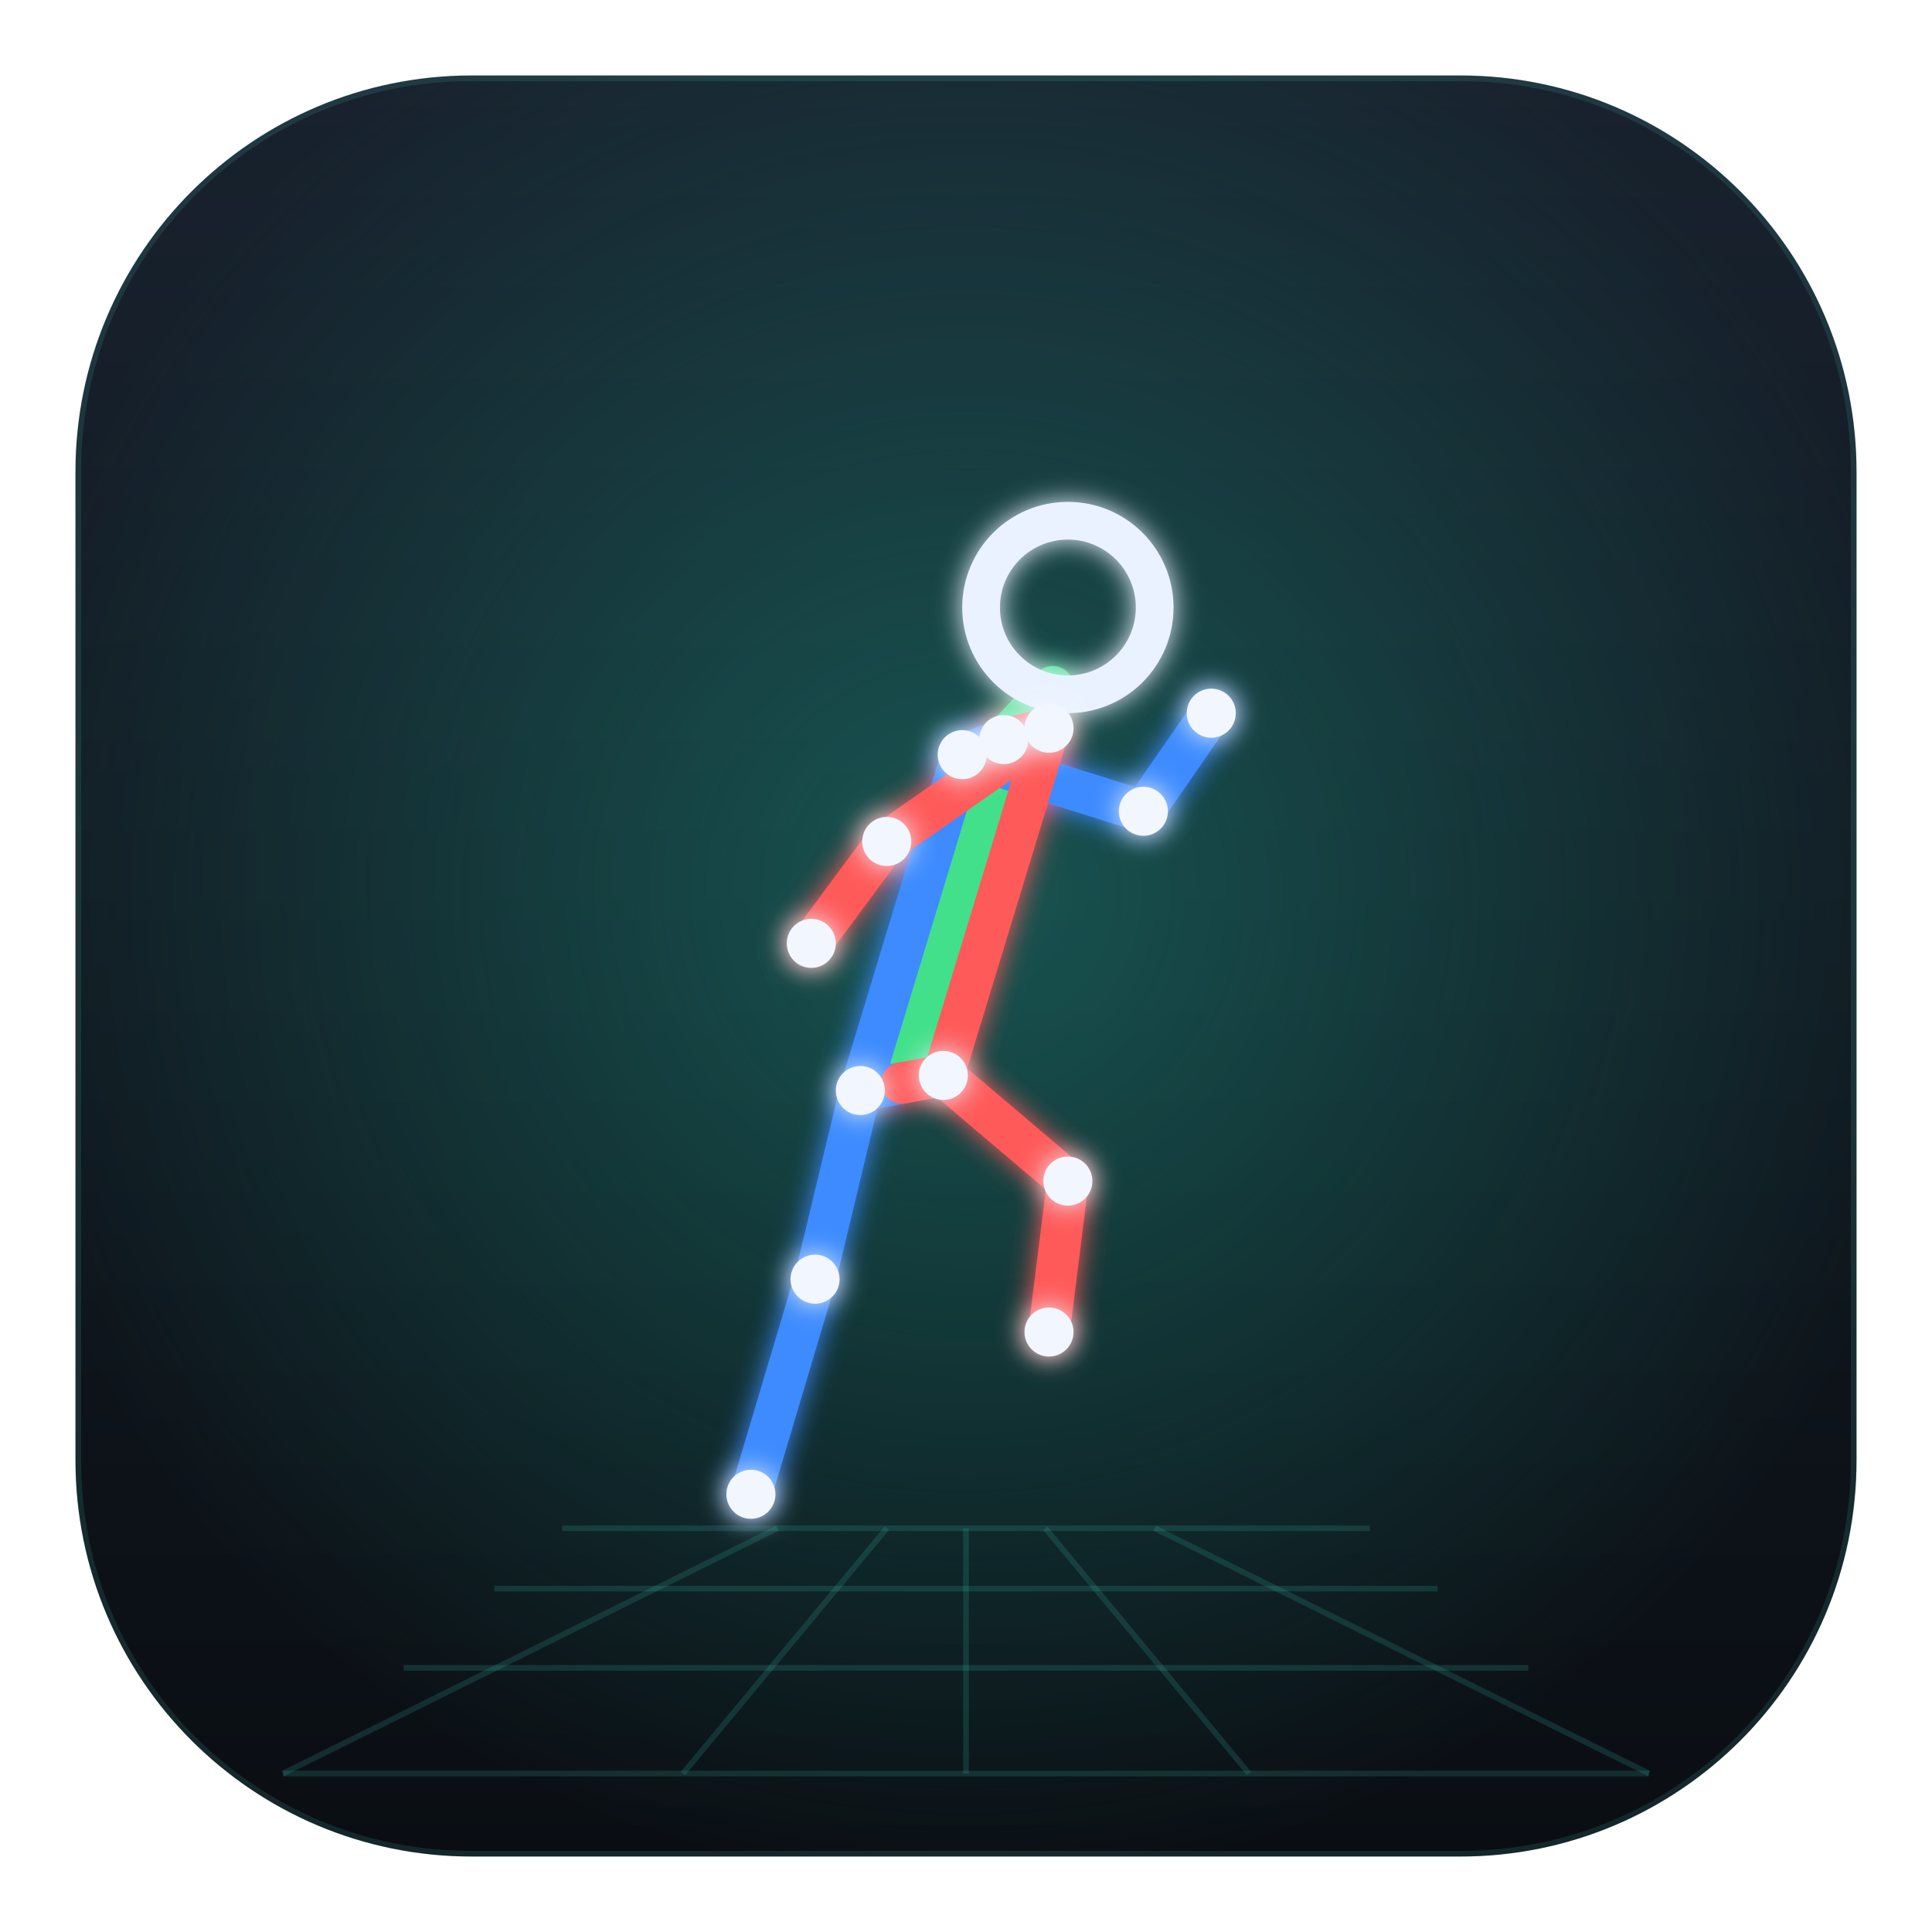
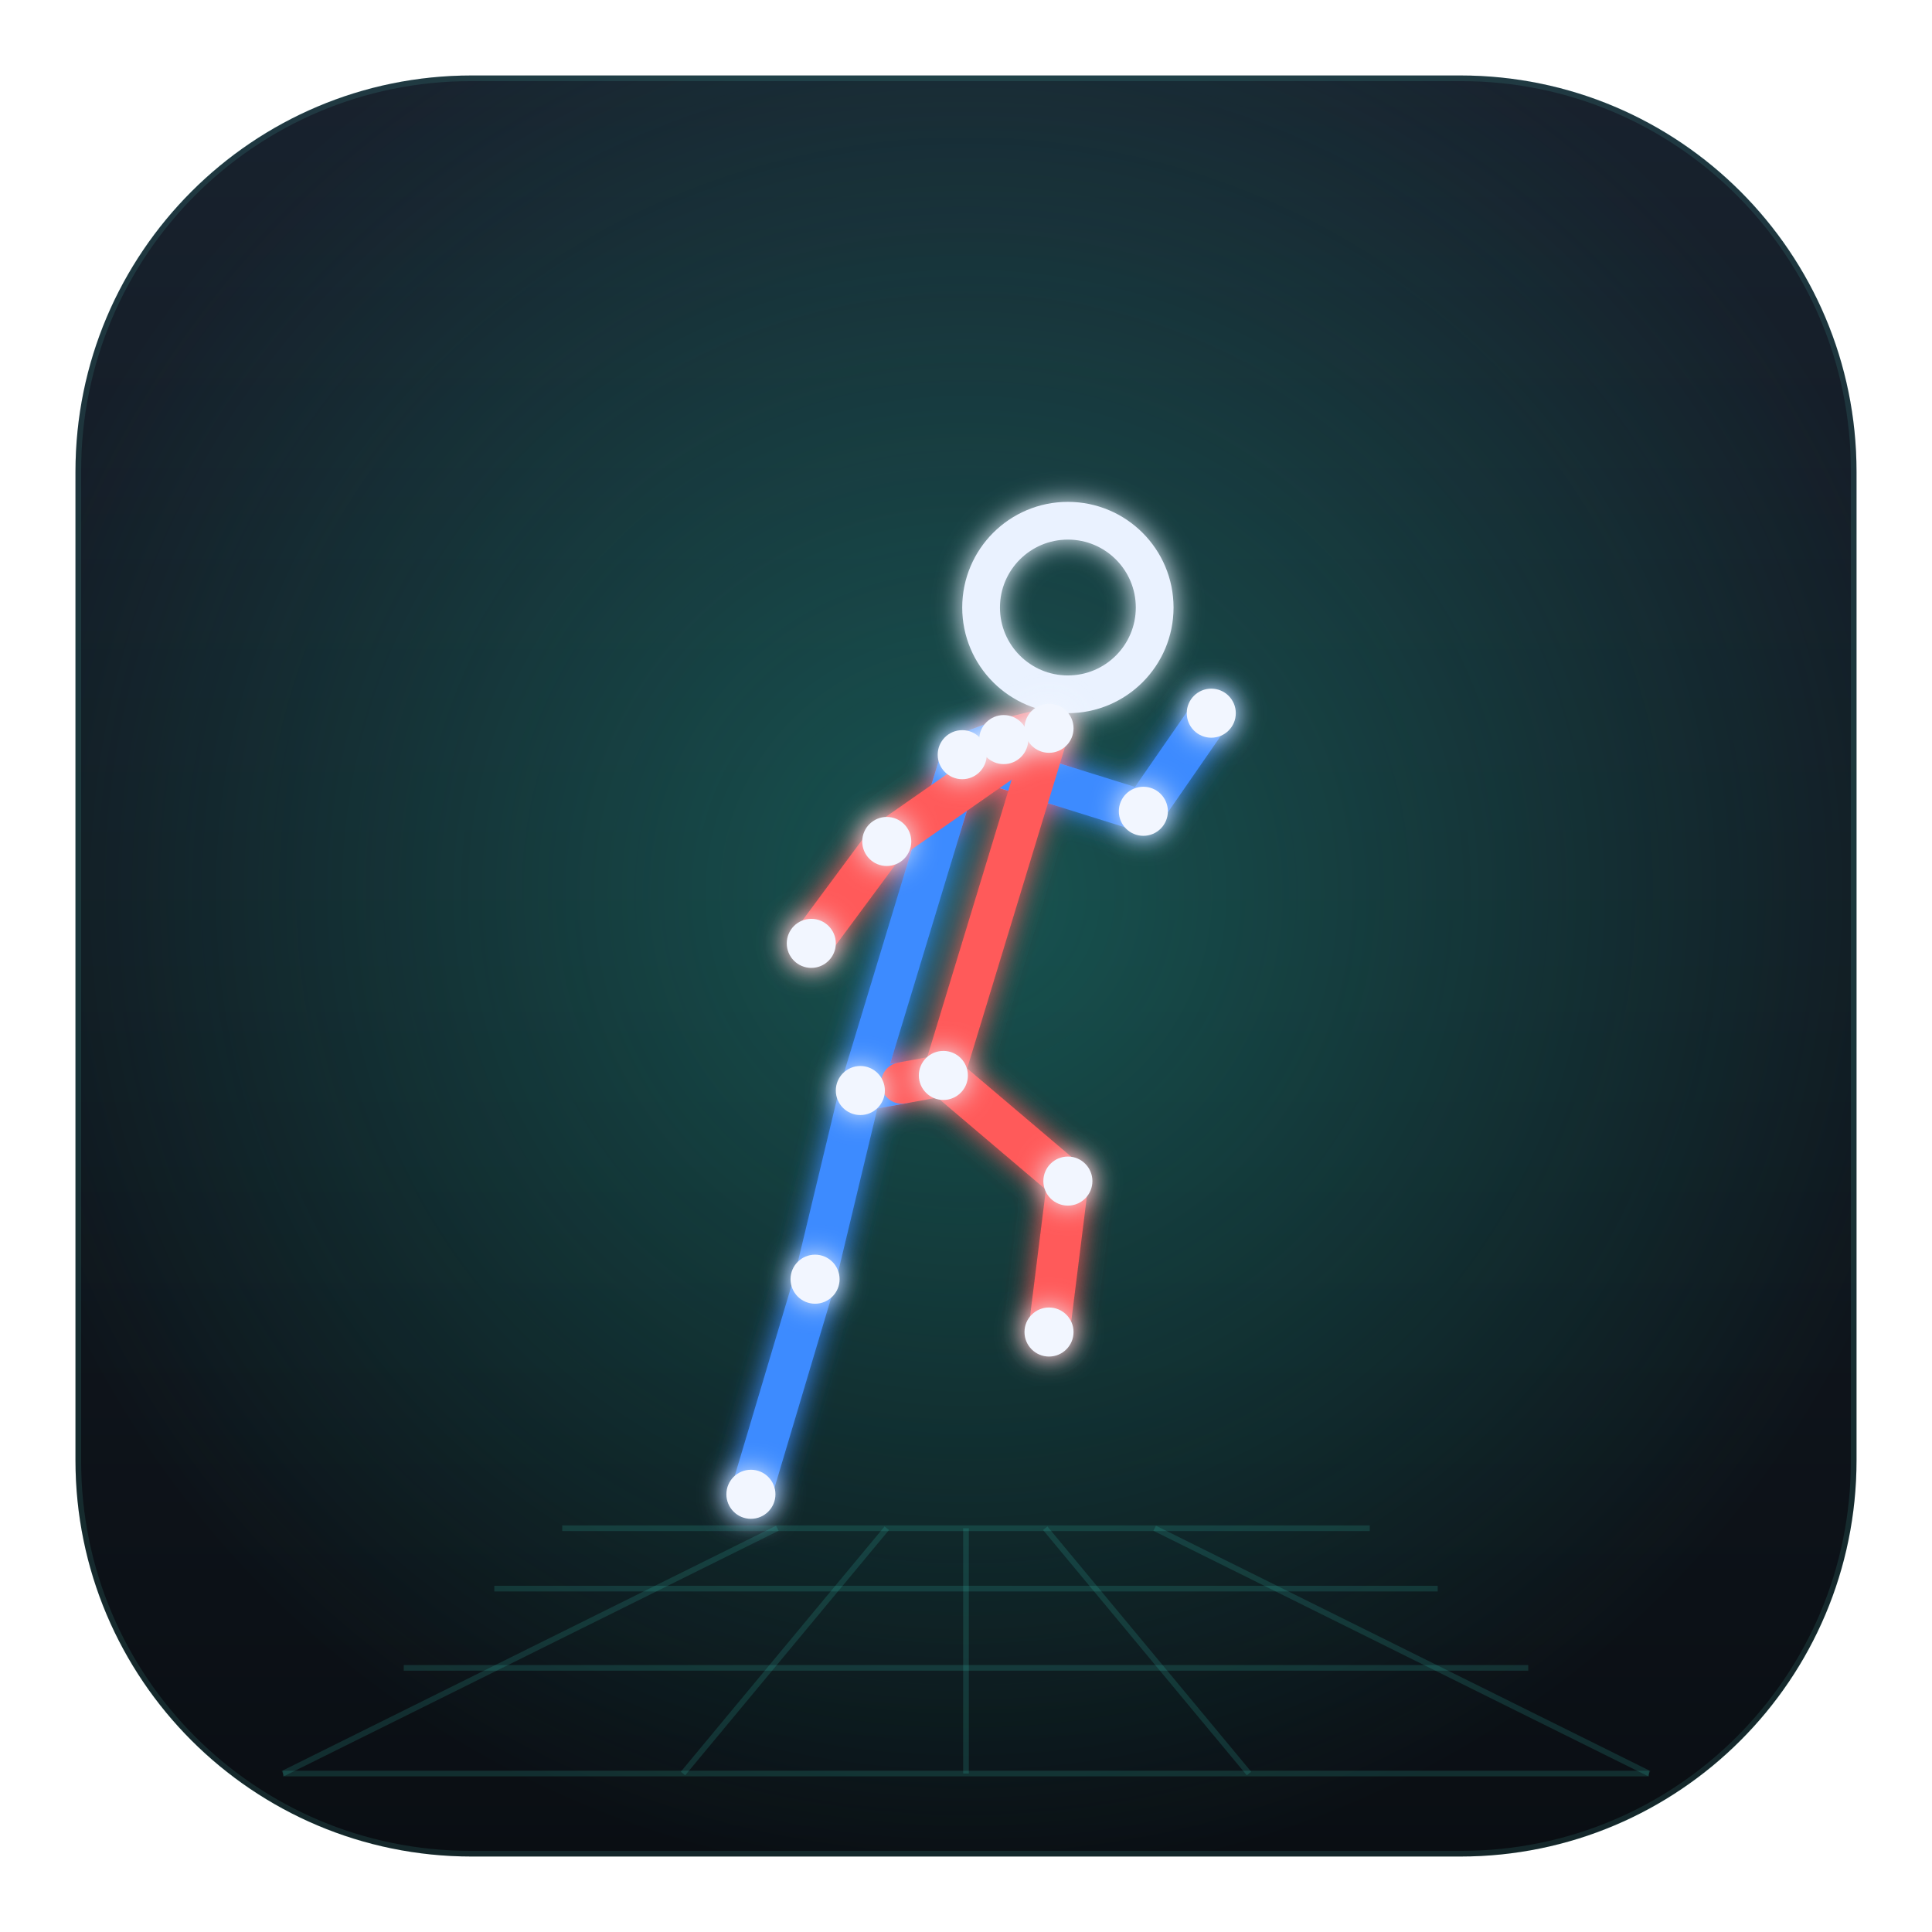
<svg xmlns="http://www.w3.org/2000/svg" width="1024" height="1024" viewBox="0 0 1024 1024">
  <defs>
    <linearGradient id="bg" x1="0" y1="0" x2="0" y2="1">
      <stop offset="0" stop-color="#18222e" />
      <stop offset="1" stop-color="#0a0e13" />
    </linearGradient>
    <radialGradient id="spot" cx="0.5" cy="0.46" r="0.55">
      <stop offset="0" stop-color="#1f9e8c" stop-opacity="0.45" />
      <stop offset="1" stop-color="#1f9e8c" stop-opacity="0" />
    </radialGradient>
    <filter id="glow" x="-30%" y="-30%" width="160%" height="160%">
      <feGaussianBlur stdDeviation="7" result="b" />
      <feMerge>
        <feMergeNode in="b" />
        <feMergeNode in="SourceGraphic" />
      </feMerge>
    </filter>
    <clipPath id="tile">
      <rect x="40" y="40" width="944" height="944" rx="210" ry="210" />
    </clipPath>
  </defs>
  <rect x="40" y="40" width="944" height="944" rx="210" ry="210" fill="url(#bg)" />
  <g clip-path="url(#tile)">
    <rect x="40" y="40" width="944" height="944" fill="url(#spot)" />
    <g stroke="#39d3c0" stroke-opacity="0.16" stroke-width="3" fill="none">
      <path d="M150 940 H874" />
      <path d="M214 884 H810" />
      <path d="M262 842 H762" />
      <path d="M298 810 H726" />
      <path d="M150 940 L412 810" />
      <path d="M874 940 L612 810" />
      <path d="M362 940 L470 810" />
      <path d="M662 940 L554 810" />
      <path d="M512 940 L512 810" />
    </g>
    <g fill="none" stroke-linecap="round" stroke-linejoin="round" filter="url(#glow)">
-       <g stroke="#43e08a" stroke-width="22">
-         <path d="M532 392 L478 574" />
-         <path d="M532 392 L558 364" />
-       </g>
      <g stroke="#3d8bff" stroke-width="22">
        <path d="M532 392 L510 400" />
        <path d="M510 400 L606 430 L642 378" />
        <path d="M510 400 L456 578" />
        <path d="M478 574 L456 578" />
        <path d="M456 578 L432 678 L398 792" />
      </g>
      <g stroke="#ff5a5a" stroke-width="22">
        <path d="M532 392 L556 386" />
        <path d="M556 386 L470 446 L430 500" />
        <path d="M556 386 L500 570" />
        <path d="M478 574 L500 570" />
        <path d="M500 570 L566 626 L556 706" />
      </g>
    </g>
    <circle cx="566" cy="322" r="46" fill="none" stroke="#eaf2ff" stroke-width="20" filter="url(#glow)" />
    <g fill="#f2f6ff" filter="url(#glow)">
      <circle cx="532" cy="392" r="13" />
      <circle cx="510" cy="400" r="13" />
      <circle cx="556" cy="386" r="13" />
      <circle cx="606" cy="430" r="13" />
      <circle cx="470" cy="446" r="13" />
      <circle cx="642" cy="378" r="13" />
      <circle cx="430" cy="500" r="13" />
      <circle cx="456" cy="578" r="13" />
      <circle cx="500" cy="570" r="13" />
      <circle cx="432" cy="678" r="13" />
      <circle cx="566" cy="626" r="13" />
      <circle cx="398" cy="792" r="13" />
      <circle cx="556" cy="706" r="13" />
    </g>
  </g>
  <rect x="41.5" y="41.5" width="941" height="941" rx="208" ry="208" fill="none" stroke="#5fe6d4" stroke-opacity="0.12" stroke-width="3" />
</svg>
